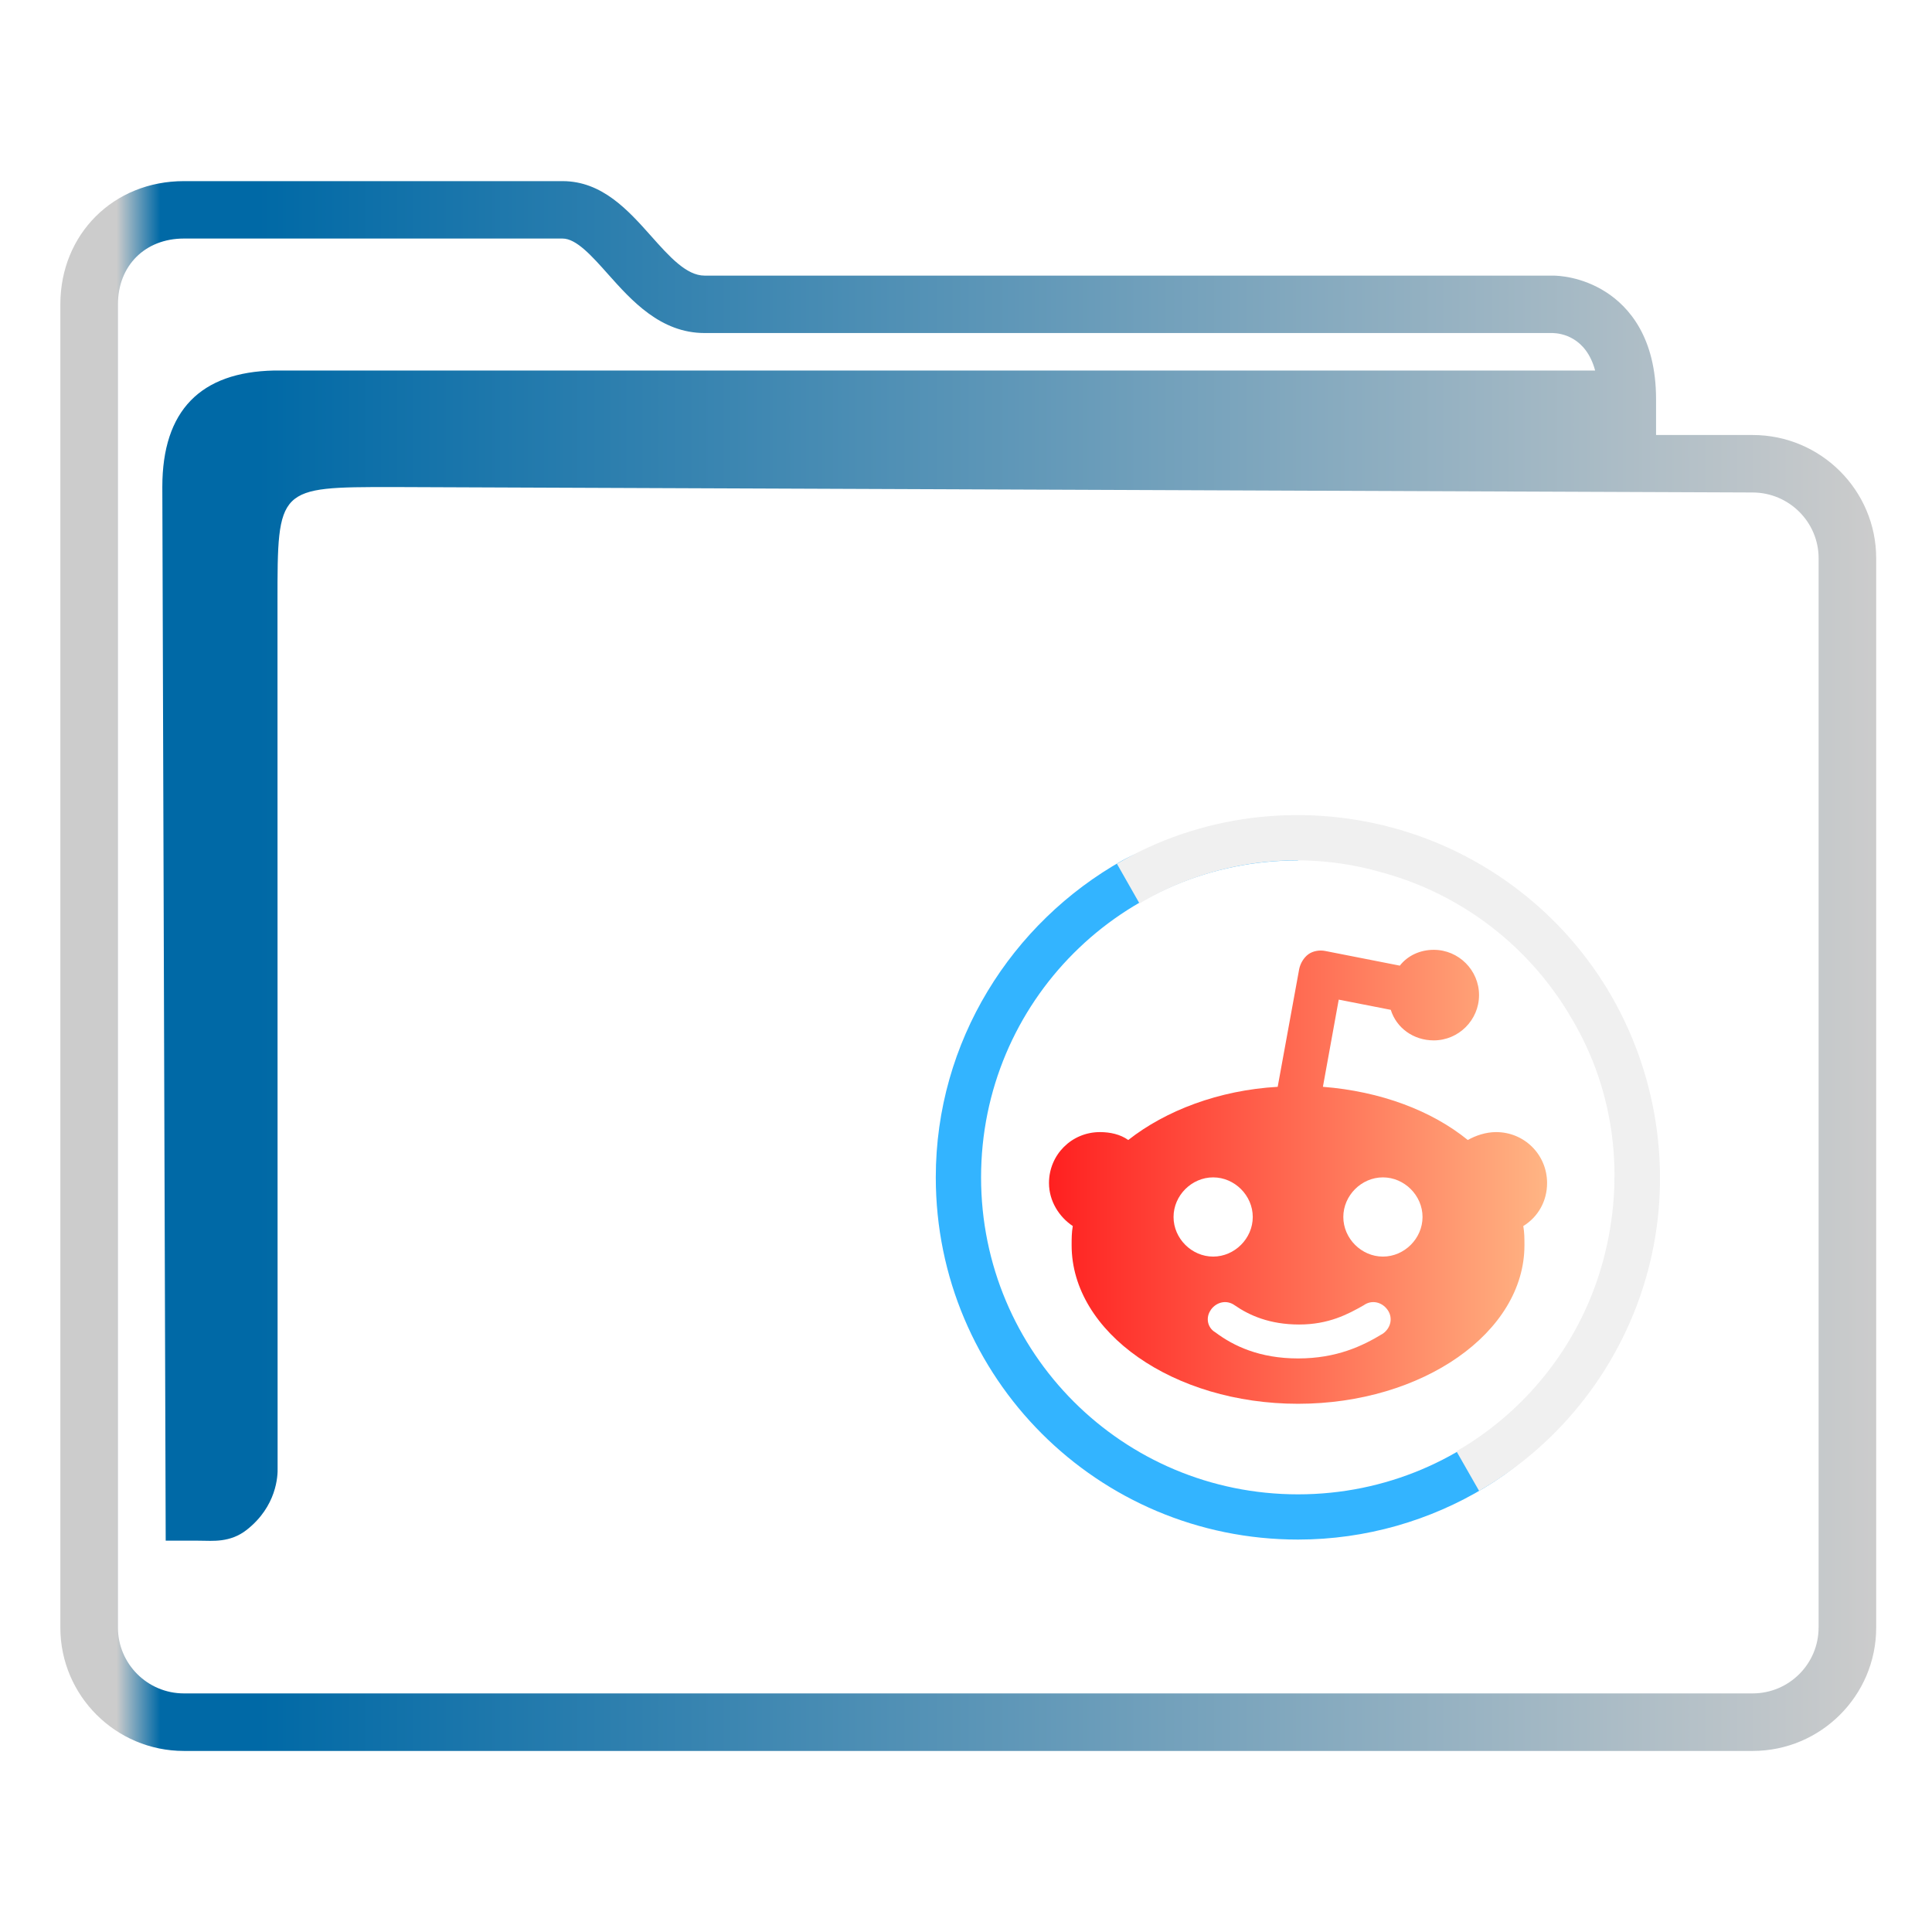
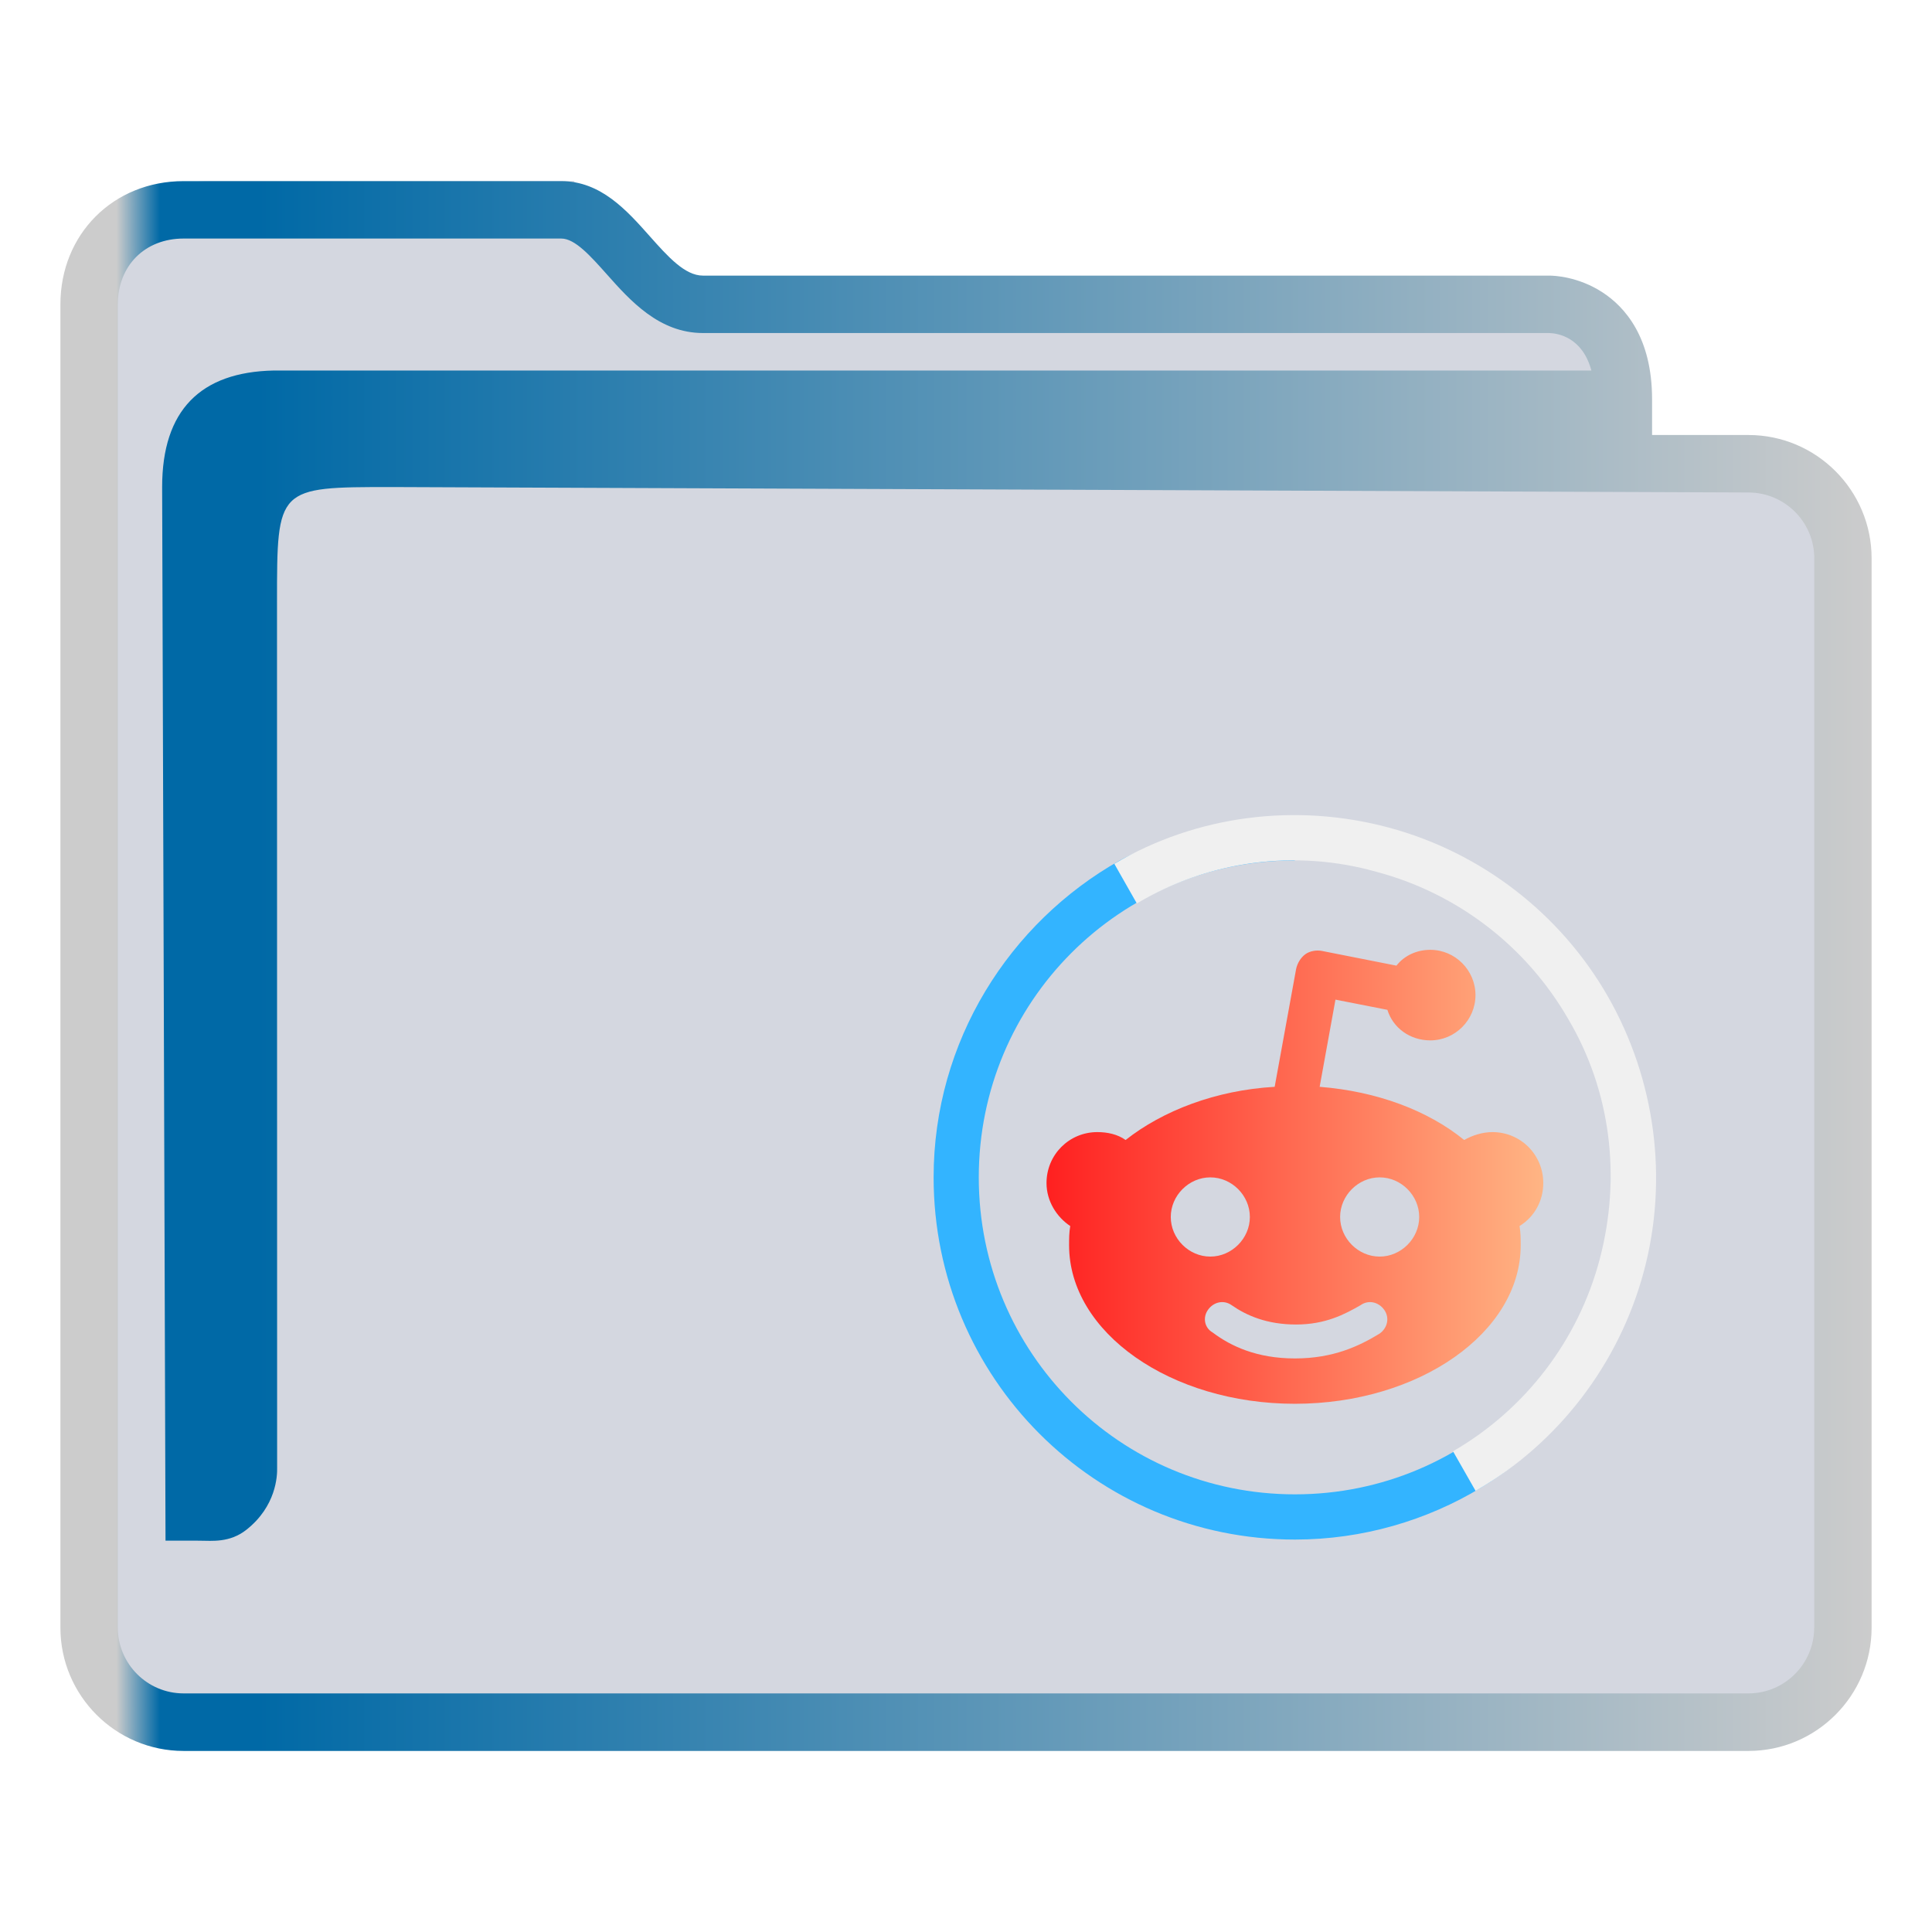
<svg xmlns="http://www.w3.org/2000/svg" xmlns:xlink="http://www.w3.org/1999/xlink" width="32" version="1.1" height="32" viewBox="0 0 32 32" id="svg15">
  <defs id="defs5455">
-     <linearGradient xlink:href="#linearGradient887" id="linearGradient889" x1="419.321" y1="522.78" x2="435.82" y2="522.78" gradientUnits="userSpaceOnUse" gradientTransform="matrix(0.5,0,0,0.5,192.2857,273.899)" />
    <linearGradient id="linearGradient887">
      <stop style="stop-color:#ff2020;stop-opacity:1" offset="0" id="stop883" />
      <stop style="stop-color:#ffb584;stop-opacity:1" offset="1" id="stop885" />
    </linearGradient>
-     <linearGradient xlink:href="#linearGradient991" id="linearGradient1482" x1="386.571" y1="516.398" x2="446.621" y2="516.398" gradientUnits="userSpaceOnUse" gradientTransform="matrix(0.5008323,0,0,0.5,191.964,273.599)" />
    <linearGradient id="linearGradient991">
      <stop style="stop-color:#cccccc;stop-opacity:1" offset="0" id="stop987" />
      <stop style="stop-color:#cccccc;stop-opacity:1" offset="0.031" id="stop1929" />
      <stop style="stop-color:#0069a6;stop-opacity:1" offset="0.055" id="stop1263" />
      <stop style="stop-color:#0069a6;stop-opacity:1" offset="0.109" id="stop1027" />
      <stop style="stop-color:#cccccc;stop-opacity:1" offset="1" id="stop989" />
    </linearGradient>
+     <linearGradient xlink:href="#linearGradient991" id="linearGradient3483" gradientUnits="userSpaceOnUse" gradientTransform="matrix(0.4995833,0,0,0.5,192.4468,273.599)" x1="386.571" y1="516.398" x2="446.621" y2="516.398" />
+     <linearGradient xlink:href="#linearGradient887" id="linearGradient1083" gradientUnits="userSpaceOnUse" x1="419.321" y1="522.78" x2="435.82" y2="522.78" gradientTransform="matrix(0.4987531,0,0,0.5,192.7677,273.899)" />
  </defs>
  <g id="layer1" transform="translate(-384.5714,-515.798)">
-     <path class="st1" d="m 406.071,530.049 c -2.906,0 -5.25,2.344 -5.25,5.25 0,2.906 2.344,5.25 5.25,5.25 2.906,0 5.25,-2.344 5.25,-5.25 h 0.375 c 0,2.175 -0.787,4.087 -2.531,5.137 -0.9,0.544 -1.969,0.862 -3.094,0.862 -3.319,0 -6,-2.681 -6,-6 0,-2.25 1.256,-4.218 3.094,-5.25 0.862,-0.469 1.856,-0.375 2.906,-0.375 z" id="path6" style="clip-rule:evenodd;fill:#33b4ff;fill-opacity:1;fill-rule:evenodd;stroke-width:0.187" />
-     <path class="st2" d="m 403.071,530.105 c 1.369,-0.806 3.019,-1.012 4.556,-0.6 1.537,0.412 2.85,1.425 3.637,2.794 0.787,1.369 1.012,3.019 0.6,4.556 -0.412,1.537 -1.425,2.85 -2.794,3.637 l -0.375,-0.656 c 1.2,-0.694 2.081,-1.837 2.437,-3.187 0.356,-1.35 0.188,-2.775 -0.525,-3.975 -0.694,-1.2 -1.837,-2.081 -3.187,-2.437 -1.331,-0.375 -2.775,-0.187 -3.975,0.525 z" id="path8" style="clip-rule:evenodd;fill:#f0f0f0;fill-opacity:1;fill-rule:evenodd;stroke-width:0.187" />
-     <path class="st3" d="m 404.627,537.492 c 0.094,-0.131 0.262,-0.169 0.394,-0.075 0.244,0.169 0.581,0.319 1.069,0.319 0.487,0 0.806,-0.169 1.069,-0.319 0.131,-0.094 0.3,-0.056 0.394,0.075 0.094,0.131 0.056,0.3 -0.075,0.394 -0.337,0.206 -0.769,0.412 -1.406,0.412 -0.637,0 -1.069,-0.206 -1.369,-0.431 -0.131,-0.075 -0.169,-0.244 -0.075,-0.375 z m 2.85,-0.881 c 0.356,0 0.656,-0.3 0.656,-0.656 0,-0.356 -0.3,-0.656 -0.656,-0.656 -0.356,0 -0.656,0.3 -0.656,0.656 0,0.356 0.3,0.656 0.656,0.656 z m -2.812,0 c 0.356,0 0.656,-0.3 0.656,-0.656 0,-0.356 -0.3,-0.656 -0.656,-0.656 -0.356,0 -0.656,0.3 -0.656,0.656 0,0.356 0.3,0.656 0.656,0.656 z m 1.856,-5.062 c -0.094,-0.019 -0.206,0 -0.281,0.056 -0.075,0.056 -0.131,0.15 -0.15,0.244 l -0.356,1.95 c -0.975,0.056 -1.856,0.394 -2.475,0.881 -0.131,-0.094 -0.3,-0.131 -0.469,-0.131 -0.469,0 -0.844,0.375 -0.844,0.844 0,0.3 0.169,0.562 0.394,0.712 -0.019,0.112 -0.019,0.206 -0.019,0.319 0,1.444 1.687,2.625 3.75,2.625 2.062,0 3.75,-1.181 3.75,-2.625 0,-0.112 0,-0.206 -0.019,-0.319 0.244,-0.15 0.394,-0.412 0.394,-0.712 0,-0.469 -0.375,-0.844 -0.844,-0.844 -0.169,0 -0.337,0.056 -0.469,0.131 -0.6,-0.487 -1.444,-0.806 -2.4,-0.881 l 0.262,-1.444 0.862,0.169 c 0.094,0.3 0.375,0.506 0.712,0.506 0.412,0 0.75,-0.337 0.75,-0.75 0,-0.412 -0.337,-0.75 -0.75,-0.75 -0.225,0 -0.431,0.094 -0.562,0.262 z" id="path10" style="clip-rule:evenodd;fill:url(#linearGradient889);fill-opacity:1;fill-rule:evenodd;stroke-width:0.187" />
-     <path d="m 413.601,523.003 h -1.6 v -0.591 c 0,-1.026 -0.45,-1.531 -0.828,-1.775 -0.405,-0.261 -0.803,-0.274 -0.878,-0.274 h -14.054 c -0.301,0 -0.584,-0.317 -0.883,-0.653 -0.381,-0.428 -0.813,-0.912 -1.469,-0.912 H 387.617 c -1.166,0 -2.046,0.878 -2.046,2.042 v 21.917 c 0,1.126 0.918,2.042 2.046,2.042 h 25.984 c 1.128,0 2.046,-0.916 2.046,-2.042 v -17.712 c 0,-1.126 -0.918,-2.042 -2.046,-2.042 z m 1.092,19.753 c 0,0.601 -0.49,1.09 -1.092,1.09 H 387.617 c -0.602,0 -1.092,-0.489 -1.092,-1.09 v -21.917 c 0,-0.641 0.449,-1.09 1.092,-1.09 h 6.272 c 0.228,0 0.485,0.288 0.756,0.593 0.386,0.433 0.867,0.972 1.596,0.972 h 14.049 c 0.144,0.004 0.552,0.067 0.702,0.621 h -21.881 c -1.216,0.025 -1.851,0.66 -1.851,1.929 l 0.056,17.452 h 0.58 c 0,0 -0.12,0.001 4.9e-4,0.001 0.188,0 0.484,0.037 0.76,-0.179 0.497,-0.389 0.518,-0.893 0.513,-1.031 l -0.002,-14.338 c 0,-1.904 0,-1.904 1.907,-1.904 l 22.527,0.09 c 0.602,0.002 1.092,0.489 1.092,1.09 v 17.712 z" id="path2-3-3" style="fill:url(#linearGradient1482);fill-opacity:1;stroke-width:0.318" />
+     <path id="fill" d="m 386.07,520.298 v 22.5 c 0.054,0.756 0.499,1.5 1.948,1.5 h 24.85 c 1.631,0 2.187,-0.25 2.129,-2 v -18 c -0.499,-1 -3.99,0 -3.99,-3 -5.985,-0.5 -16.958,0.5 -16.922,-2.5 h -6.022 c -0.996,0 -1.994,0.5 -1.994,1.5 z" style="color:#1e92ff;fill:#4e5a7e;fill-opacity:0.246;fill-rule:nonzero;stroke:none;stroke-width:5.249" class="ColorScheme-ButtonFocus" />
+     <path d="m 413.531,523.003 h -1.596 v -0.591 c 0,-1.026 -0.449,-1.531 -0.826,-1.775 -0.404,-0.261 -0.801,-0.274 -0.876,-0.274 h -14.019 c -0.3,0 -0.582,-0.317 -0.881,-0.653 -0.38,-0.428 -0.811,-0.912 -1.465,-0.912 h -6.256 c -1.163,0 -2.04,0.878 -2.04,2.042 v 21.917 c 0,1.126 0.915,2.042 2.04,2.042 h 25.919 c 1.125,0 2.04,-0.916 2.04,-2.042 v -17.712 c 0,-1.126 -0.915,-2.042 -2.04,-2.042 z m 1.089,19.753 c 0,0.601 -0.489,1.09 -1.089,1.09 H 387.612 c -0.601,0 -1.089,-0.489 -1.089,-1.09 v -21.917 c 0,-0.641 0.448,-1.09 1.089,-1.09 h 6.256 c 0.227,0 0.483,0.288 0.755,0.593 0.385,0.433 0.865,0.972 1.592,0.972 h 14.014 c 0.144,0.004 0.551,0.067 0.701,0.621 h -21.826 c -1.213,0.025 -1.847,0.66 -1.847,1.929 l 0.056,17.452 h 0.578 c 0,0 -0.12,0.001 4.9e-4,0.001 0.187,0 0.482,0.037 0.758,-0.179 0.496,-0.389 0.516,-0.893 0.512,-1.031 l -0.002,-14.338 c 0,-1.904 0,-1.904 1.902,-1.904 l 22.471,0.09 c 0.601,0.002 1.089,0.489 1.089,1.09 v 17.712 z" id="path2-3-3-2" style="fill:url(#linearGradient3483);fill-opacity:1;stroke-width:0.317" />
+     <path class="st1" d="m 406.02,530.049 c -2.899,0 -5.237,2.344 -5.237,5.25 0,2.906 2.338,5.25 5.237,5.25 2.899,0 5.237,-2.344 5.237,-5.25 h 0.374 c 0,2.175 -0.785,4.087 -2.525,5.137 -0.898,0.544 -1.964,0.862 -3.086,0.862 -3.31,0 -5.985,-2.681 -5.985,-6 0,-2.25 1.253,-4.218 3.086,-5.25 0.86,-0.469 1.852,-0.375 2.899,-0.375 z" id="path6-4" style="clip-rule:evenodd;fill:#33b4ff;fill-opacity:1;fill-rule:evenodd;stroke-width:0.187" />
+     <path class="st2" d="m 403.028,530.105 c 1.365,-0.806 3.011,-1.012 4.545,-0.6 1.534,0.412 2.843,1.425 3.628,2.794 0.785,1.369 1.01,3.019 0.598,4.556 -0.411,1.537 -1.421,2.85 -2.787,3.637 l -0.374,-0.656 c 1.197,-0.694 2.076,-1.837 2.431,-3.187 0.355,-1.35 0.187,-2.775 -0.524,-3.975 -0.692,-1.2 -1.833,-2.081 -3.179,-2.437 -1.328,-0.375 -2.768,-0.188 -3.965,0.525 z" id="path8-8" style="clip-rule:evenodd;fill:#f0f0f0;fill-opacity:1;fill-rule:evenodd;stroke-width:0.187" />
+     <path class="st3" d="m 404.58,537.492 c 0.093,-0.131 0.262,-0.169 0.393,-0.075 0.243,0.169 0.58,0.319 1.066,0.319 0.486,0 0.804,-0.169 1.066,-0.319 0.131,-0.094 0.299,-0.056 0.393,0.075 0.093,0.131 0.056,0.3 -0.075,0.394 -0.337,0.206 -0.767,0.412 -1.403,0.412 -0.636,0 -1.066,-0.206 -1.365,-0.431 -0.131,-0.075 -0.168,-0.244 -0.075,-0.375 z m 2.843,-0.881 c 0.355,0 0.655,-0.3 0.655,-0.656 0,-0.356 -0.299,-0.656 -0.655,-0.656 -0.355,0 -0.655,0.3 -0.655,0.656 0,0.356 0.299,0.656 0.655,0.656 z m -2.805,0 c 0.355,0 0.655,-0.3 0.655,-0.656 0,-0.356 -0.299,-0.656 -0.655,-0.656 -0.355,0 -0.655,0.3 -0.655,0.656 0,0.356 0.299,0.656 0.655,0.656 z m 1.852,-5.062 c -0.093,-0.019 -0.206,0 -0.281,0.056 -0.075,0.056 -0.131,0.15 -0.15,0.244 l -0.355,1.95 c -0.973,0.056 -1.852,0.394 -2.469,0.881 -0.131,-0.094 -0.299,-0.131 -0.468,-0.131 -0.468,0 -0.842,0.375 -0.842,0.844 0,0.3 0.168,0.562 0.393,0.712 -0.019,0.112 -0.019,0.206 -0.019,0.319 0,1.444 1.683,2.625 3.74,2.625 2.057,0 3.74,-1.181 3.74,-2.625 0,-0.112 0,-0.206 -0.019,-0.319 0.243,-0.15 0.393,-0.412 0.393,-0.712 0,-0.469 -0.374,-0.844 -0.842,-0.844 -0.168,0 -0.337,0.056 -0.468,0.131 -0.598,-0.487 -1.44,-0.806 -2.394,-0.881 l 0.262,-1.444 0.86,0.169 c 0.093,0.3 0.374,0.506 0.711,0.506 0.411,0 0.748,-0.337 0.748,-0.75 0,-0.412 -0.337,-0.75 -0.748,-0.75 -0.224,0 -0.43,0.094 -0.561,0.262 z" id="path10-7" style="clip-rule:evenodd;fill:url(#linearGradient1083);fill-opacity:1;fill-rule:evenodd;stroke-width:0.187" />
  </g>
</svg>
